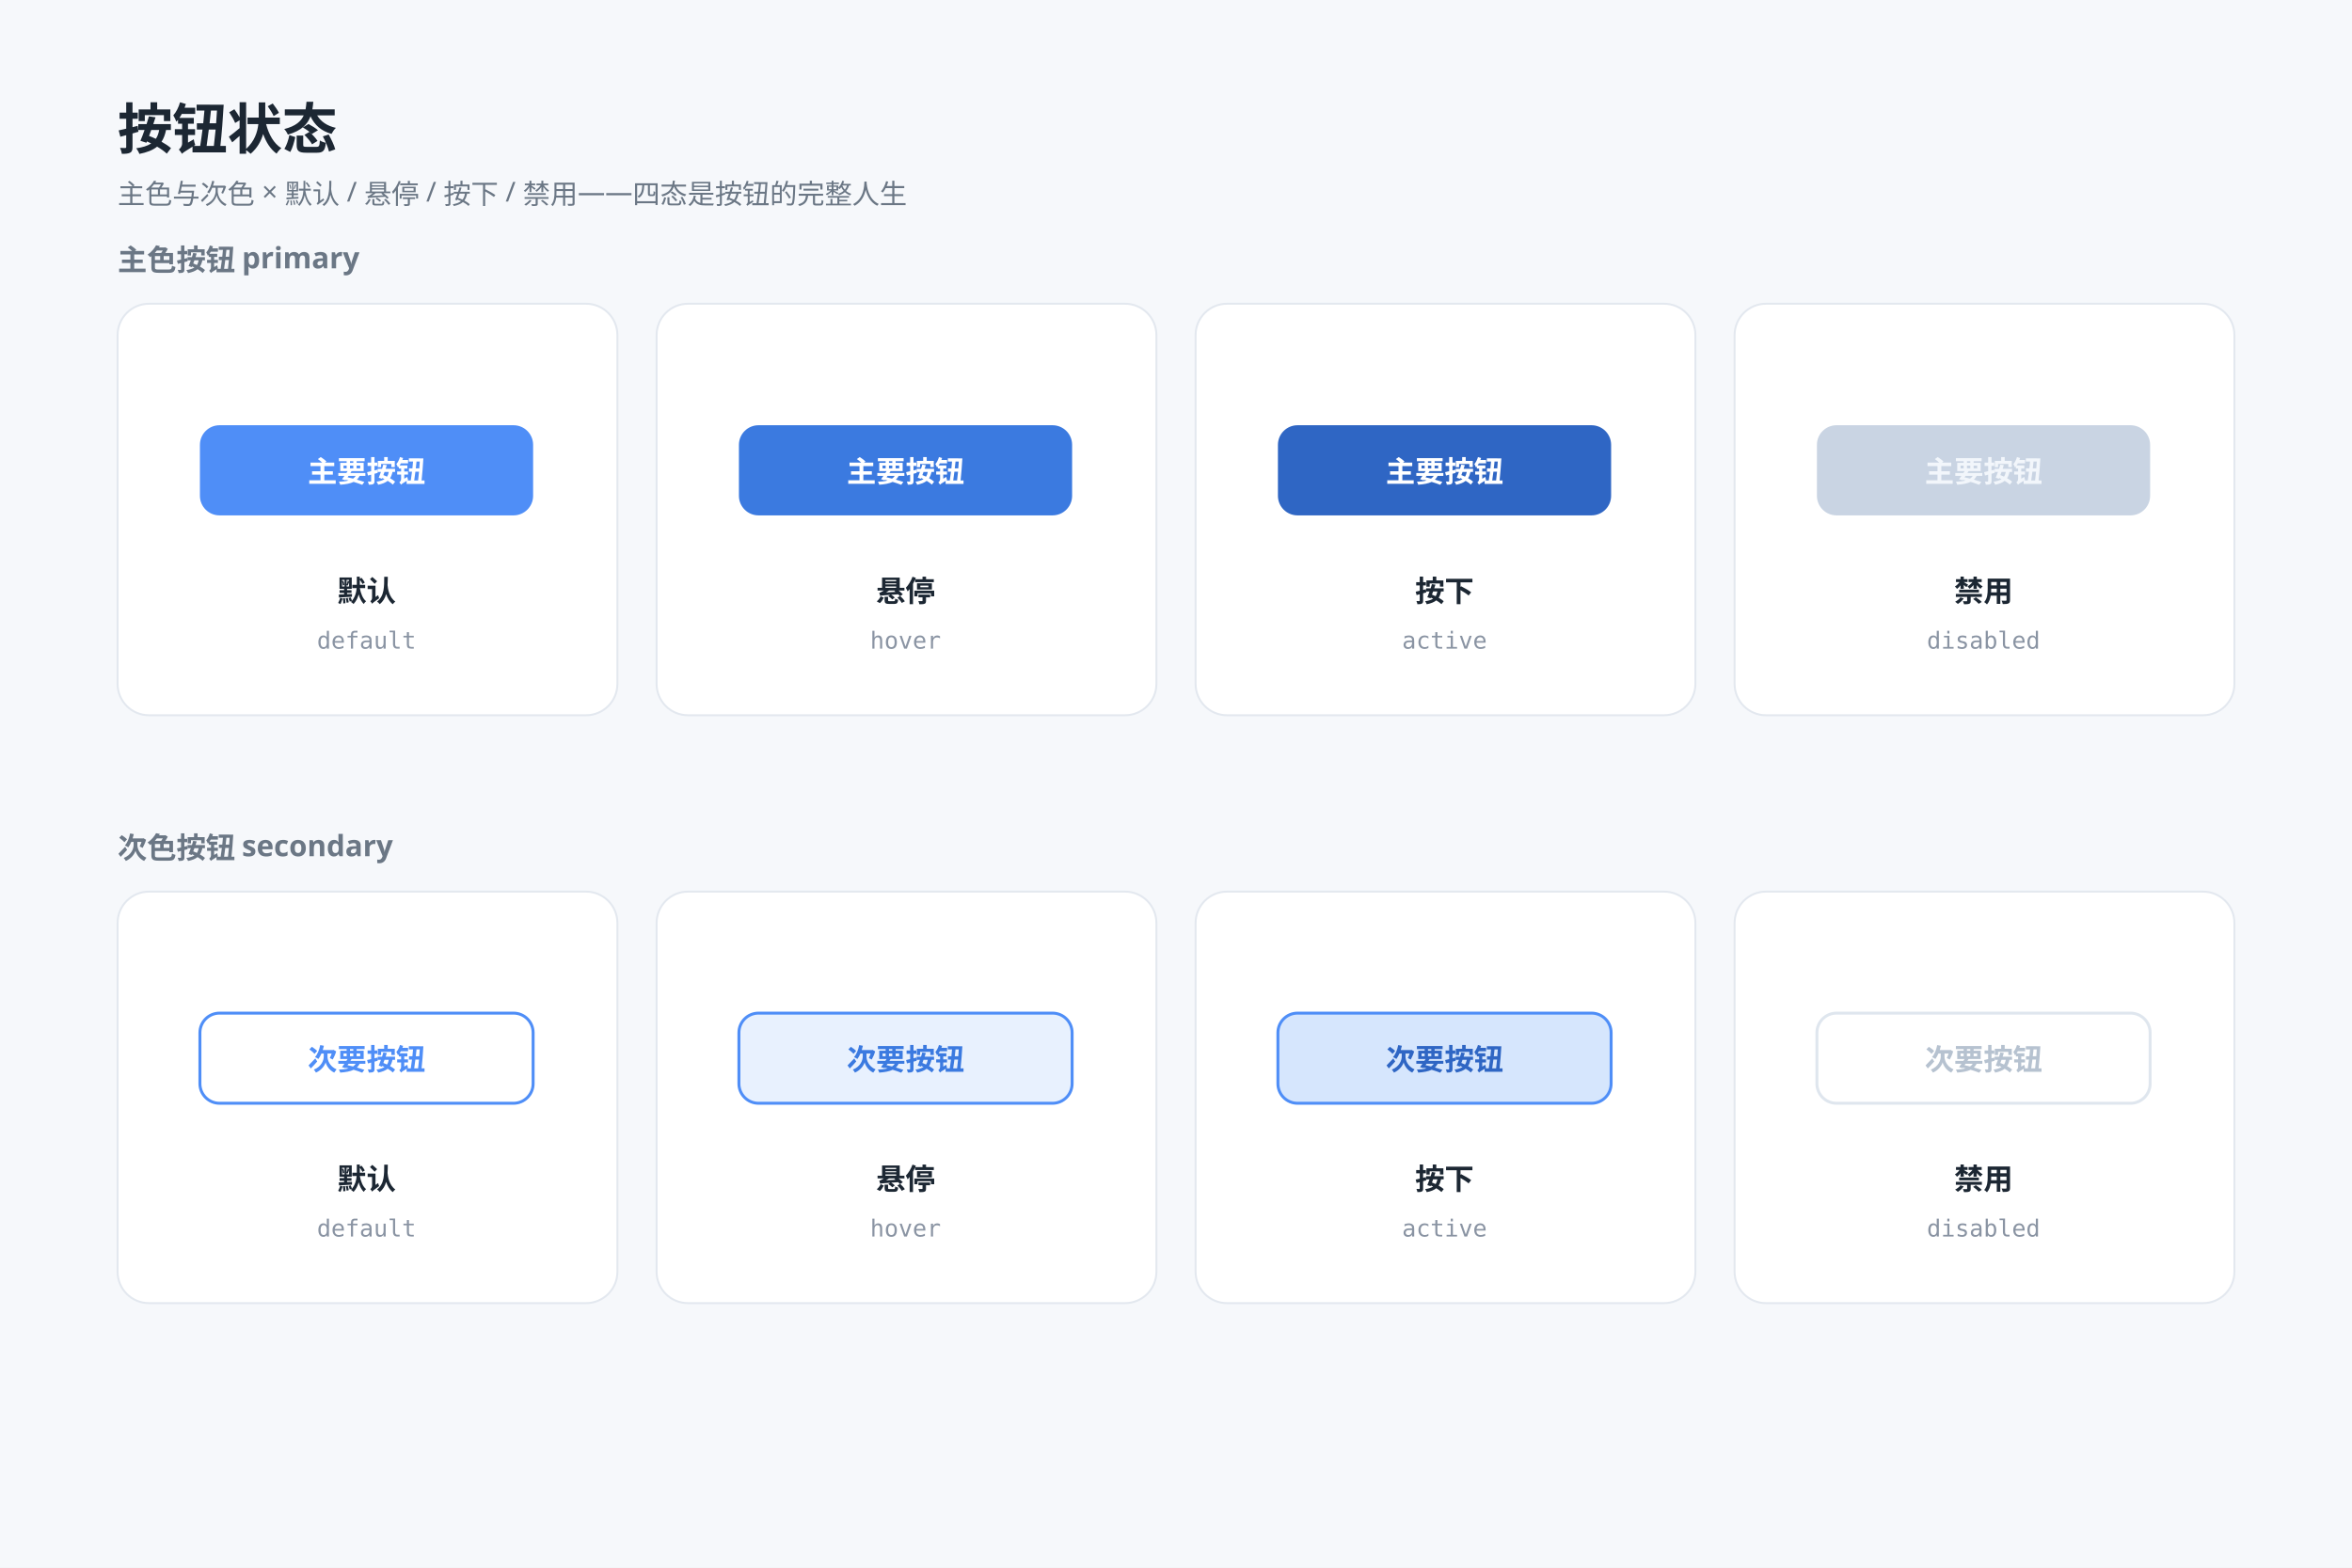
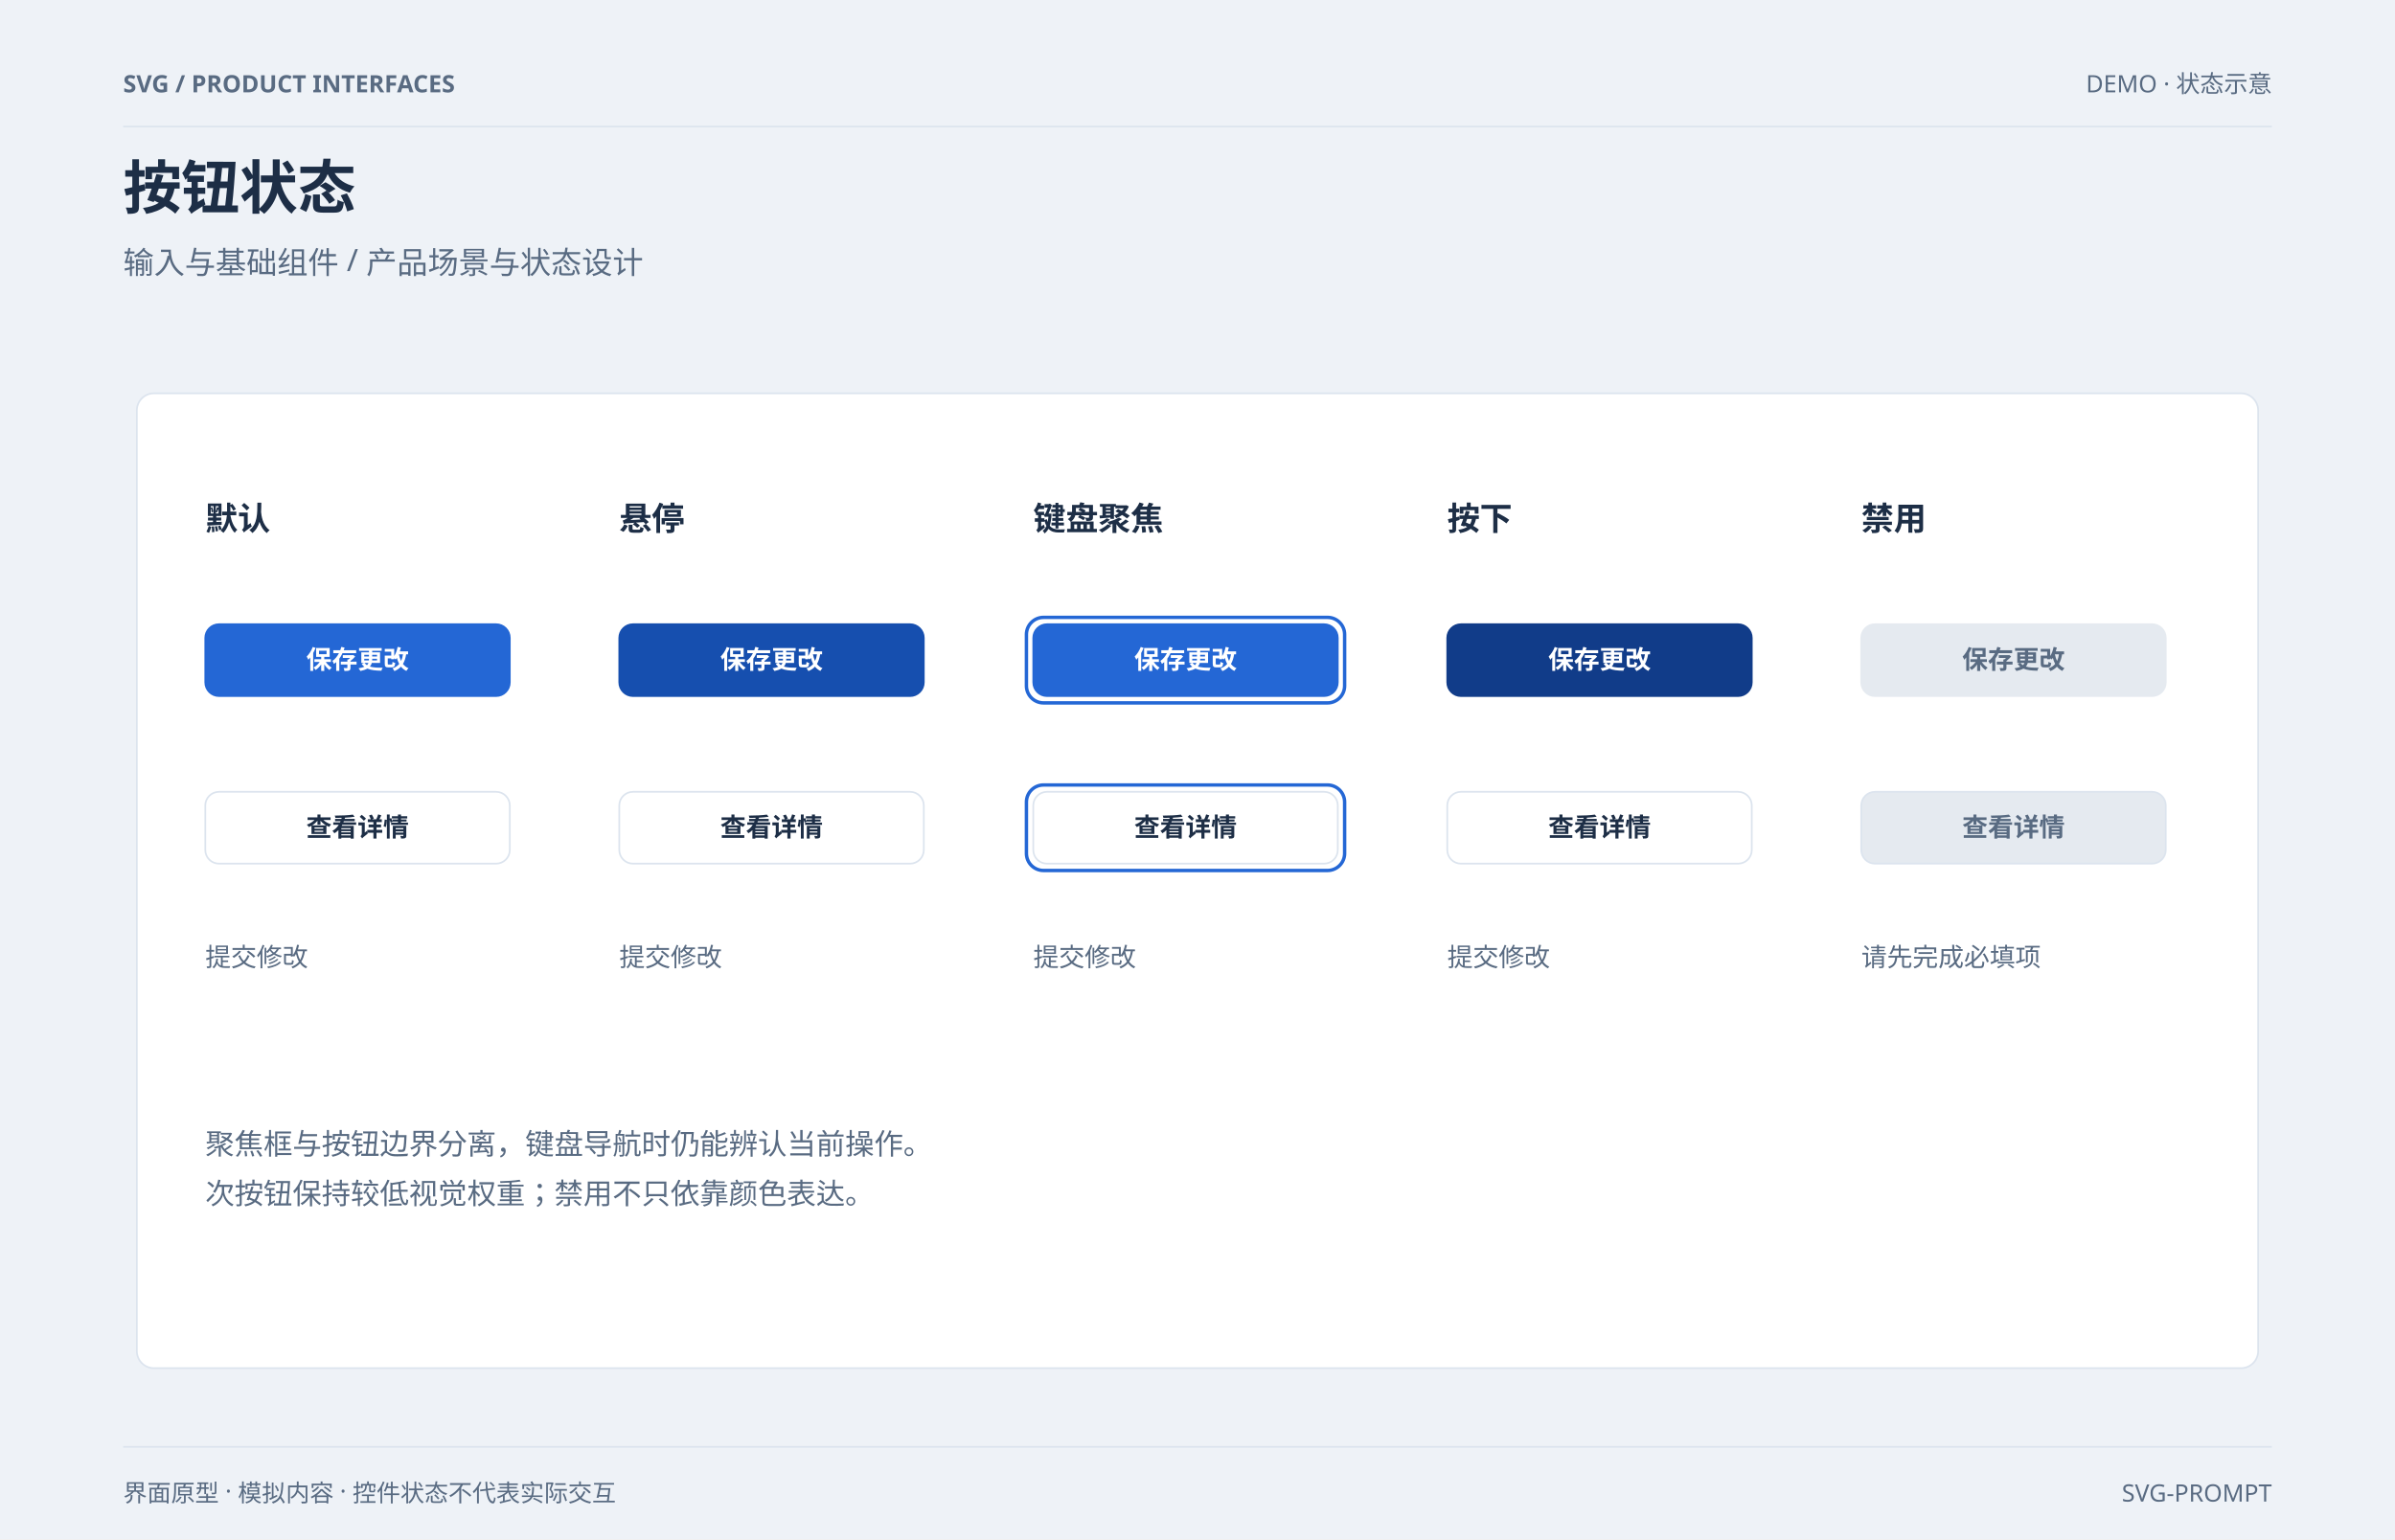
- <svg xmlns="http://www.w3.org/2000/svg" width="1200" height="800" viewBox="0 0 1200 800" font-family="PingFang SC, Hiragino Sans GB, Microsoft YaHei, sans-serif">
-   <rect width="1200" height="800" fill="#f6f8fb" />
-   <text x="60" y="76" font-size="28" font-weight="700" fill="#1c2733">按钮状态</text>
-   <text x="60" y="104" font-size="14" fill="#6b7785">主色与次色 × 默认 / 悬停 / 按下 / 禁用——四态是按钮的完整人生</text>
-   <text x="60" y="138" font-size="15" fill="#6b7785" text-anchor="start" font-weight="600">主色按钮 primary</text>
-   <text x="60" y="438" font-size="15" fill="#6b7785" text-anchor="start" font-weight="600">次色按钮 secondary</text>
-   <g>
-     <rect x="60" y="155" width="255" height="210" rx="16" fill="#ffffff" stroke="#e3e8ef" />
-     <rect x="102" y="217" width="170" height="46" rx="10" fill="#4f8ef7" />
-     <text x="187" y="246" font-size="15" fill="#ffffff" text-anchor="middle" font-weight="600">主要按钮</text>
-     <text x="187" y="307" font-size="15" fill="#1c2733" text-anchor="middle" font-weight="600">默认</text>
-     <text x="187" y="331" font-size="12" fill="#8a94a3" text-anchor="middle" font-family="SFMono-Regular, Menlo, monospace">default</text>
-   </g>
-   <g>
-     <rect x="335" y="155" width="255" height="210" rx="16" fill="#ffffff" stroke="#e3e8ef" />
-     <rect x="377" y="217" width="170" height="46" rx="10" fill="#3b7ae0" />
-     <text x="462" y="246" font-size="15" fill="#ffffff" text-anchor="middle" font-weight="600">主要按钮</text>
-     <text x="462" y="307" font-size="15" fill="#1c2733" text-anchor="middle" font-weight="600">悬停</text>
-     <text x="462" y="331" font-size="12" fill="#8a94a3" text-anchor="middle" font-family="SFMono-Regular, Menlo, monospace">hover</text>
-   </g>
-   <g>
-     <rect x="610" y="155" width="255" height="210" rx="16" fill="#ffffff" stroke="#e3e8ef" />
-     <rect x="652" y="217" width="170" height="46" rx="10" fill="#2f66c4" />
-     <text x="737" y="246" font-size="15" fill="#ffffff" text-anchor="middle" font-weight="600">主要按钮</text>
-     <text x="737" y="307" font-size="15" fill="#1c2733" text-anchor="middle" font-weight="600">按下</text>
-     <text x="737" y="331" font-size="12" fill="#8a94a3" text-anchor="middle" font-family="SFMono-Regular, Menlo, monospace">active</text>
-   </g>
-   <g>
-     <rect x="885" y="155" width="255" height="210" rx="16" fill="#ffffff" stroke="#e3e8ef" />
-     <rect x="927" y="217" width="170" height="46" rx="10" fill="#c9d4e3" />
-     <text x="1012" y="246" font-size="15" fill="#f2f6fb" text-anchor="middle" font-weight="600">主要按钮</text>
-     <text x="1012" y="307" font-size="15" fill="#1c2733" text-anchor="middle" font-weight="600">禁用</text>
-     <text x="1012" y="331" font-size="12" fill="#8a94a3" text-anchor="middle" font-family="SFMono-Regular, Menlo, monospace">disabled</text>
-   </g>
-   <g>
-     <rect x="60" y="455" width="255" height="210" rx="16" fill="#ffffff" stroke="#e3e8ef" />
-     <rect x="102" y="517" width="170" height="46" rx="10" fill="#ffffff" stroke="#4f8ef7" stroke-width="1.5" />
-     <text x="187" y="546" font-size="15" fill="#4f8ef7" text-anchor="middle" font-weight="600">次要按钮</text>
-     <text x="187" y="607" font-size="15" fill="#1c2733" text-anchor="middle" font-weight="600">默认</text>
-     <text x="187" y="631" font-size="12" fill="#8a94a3" text-anchor="middle" font-family="SFMono-Regular, Menlo, monospace">default</text>
-   </g>
-   <g>
-     <rect x="335" y="455" width="255" height="210" rx="16" fill="#ffffff" stroke="#e3e8ef" />
-     <rect x="377" y="517" width="170" height="46" rx="10" fill="#e8f1fe" stroke="#4f8ef7" stroke-width="1.5" />
-     <text x="462" y="546" font-size="15" fill="#3b7ae0" text-anchor="middle" font-weight="600">次要按钮</text>
-     <text x="462" y="607" font-size="15" fill="#1c2733" text-anchor="middle" font-weight="600">悬停</text>
-     <text x="462" y="631" font-size="12" fill="#8a94a3" text-anchor="middle" font-family="SFMono-Regular, Menlo, monospace">hover</text>
-   </g>
-   <g>
-     <rect x="610" y="455" width="255" height="210" rx="16" fill="#ffffff" stroke="#e3e8ef" />
-     <rect x="652" y="517" width="170" height="46" rx="10" fill="#d6e6fd" stroke="#4f8ef7" stroke-width="1.5" />
-     <text x="737" y="546" font-size="15" fill="#2f66c4" text-anchor="middle" font-weight="600">次要按钮</text>
-     <text x="737" y="607" font-size="15" fill="#1c2733" text-anchor="middle" font-weight="600">按下</text>
-     <text x="737" y="631" font-size="12" fill="#8a94a3" text-anchor="middle" font-family="SFMono-Regular, Menlo, monospace">active</text>
-   </g>
-   <g>
-     <rect x="885" y="455" width="255" height="210" rx="16" fill="#ffffff" stroke="#e3e8ef" />
-     <rect x="927" y="517" width="170" height="46" rx="10" fill="#ffffff" stroke="#dfe6ee" stroke-width="1.5" />
-     <text x="1012" y="546" font-size="15" fill="#b6c2d0" text-anchor="middle" font-weight="600">次要按钮</text>
-     <text x="1012" y="607" font-size="15" fill="#1c2733" text-anchor="middle" font-weight="600">禁用</text>
-     <text x="1012" y="631" font-size="12" fill="#8a94a3" text-anchor="middle" font-family="SFMono-Regular, Menlo, monospace">disabled</text>
-   </g>
+ <svg xmlns="http://www.w3.org/2000/svg" width="1400" height="900" viewBox="0 0 1400 900" font-family="PingFang SC, Microsoft YaHei, sans-serif" role="img" aria-labelledby="title desc">
+   <rect x="0.000" y="0.000" width="1400.000" height="900.000" rx="0" fill="#eef2f7" />
+   <text x="72.000" y="54.000" font-size="14" fill="#596b82" text-anchor="start" font-weight="600">SVG / PRODUCT INTERFACES</text>
+   <text x="1328.000" y="54.000" font-size="14" fill="#596b82" text-anchor="end" font-weight="400">DEMO · 状态示意</text>
+   <line x1="72.000" y1="74.000" x2="1328.000" y2="74.000" stroke="#dce4ee" stroke-width="1" />
+   <text x="72.000" y="122.000" font-size="34" fill="#1d2e46" text-anchor="start" font-weight="700">按钮状态</text>
+   <text x="72.000" y="160.000" font-size="18" fill="#596b82" text-anchor="start" font-weight="400">输入与基础组件 / 产品场景与状态设计</text>
+   <line x1="72.000" y1="846.000" x2="1328.000" y2="846.000" stroke="#dce4ee" stroke-width="1" />
+   <text x="72.000" y="878.000" font-size="14" fill="#596b82" text-anchor="start" font-weight="400">界面原型 · 模拟内容 · 控件状态不代表实际交互</text>
+   <text x="1328.000" y="878.000" font-size="14" fill="#596b82" text-anchor="end" font-weight="400">SVG-PROMPT</text>
+   <rect x="80.000" y="230.000" width="1240.000" height="570.000" rx="10" fill="#ffffff" stroke="#dce4ee" />
+   <text x="120.000" y="310.000" font-size="19" fill="#1d2e46" text-anchor="start" font-weight="600">默认</text>
+   <rect x="120.000" y="365.000" width="178.000" height="42.000" rx="8" fill="#2467d5" stroke="#2467d5" data-control="button" data-state="default" />
+   <text x="209.000" y="391.000" font-size="15" fill="#fff" text-anchor="middle" font-weight="600">保存更改</text>
+   <rect x="120.000" y="463.000" width="178.000" height="42.000" rx="8" fill="#ffffff" stroke="#dce4ee" data-control="button" data-state="default" />
+   <text x="209.000" y="489.000" font-size="15" fill="#1d2e46" text-anchor="middle" font-weight="600">查看详情</text>
+   <text x="120.000" y="565.000" font-size="15" fill="#596b82" text-anchor="start" font-weight="400">提交修改</text>
+   <text x="362.000" y="310.000" font-size="19" fill="#1d2e46" text-anchor="start" font-weight="600">悬停</text>
+   <rect x="362.000" y="365.000" width="178.000" height="42.000" rx="8" fill="#164faf" stroke="#164faf" data-control="button" data-state="hover" />
+   <text x="451.000" y="391.000" font-size="15" fill="#fff" text-anchor="middle" font-weight="600">保存更改</text>
+   <rect x="362.000" y="463.000" width="178.000" height="42.000" rx="8" fill="#ffffff" stroke="#dce4ee" data-control="button" data-state="hover" />
+   <text x="451.000" y="489.000" font-size="15" fill="#1d2e46" text-anchor="middle" font-weight="600">查看详情</text>
+   <text x="362.000" y="565.000" font-size="15" fill="#596b82" text-anchor="start" font-weight="400">提交修改</text>
+   <text x="604.000" y="310.000" font-size="19" fill="#1d2e46" text-anchor="start" font-weight="600">键盘聚焦</text>
+   <rect x="600.000" y="361.000" width="186.000" height="50.000" rx="10" fill="none" stroke="#2467d5" stroke-width="2" />
+   <rect x="604.000" y="365.000" width="178.000" height="42.000" rx="8" fill="#2467d5" stroke="#2467d5" data-control="button" data-state="focus" />
+   <text x="693.000" y="391.000" font-size="15" fill="#fff" text-anchor="middle" font-weight="600">保存更改</text>
+   <rect x="600.000" y="459.000" width="186.000" height="50.000" rx="10" fill="none" stroke="#2467d5" stroke-width="2" />
+   <rect x="604.000" y="463.000" width="178.000" height="42.000" rx="8" fill="#ffffff" stroke="#dce4ee" data-control="button" data-state="focus" />
+   <text x="693.000" y="489.000" font-size="15" fill="#1d2e46" text-anchor="middle" font-weight="600">查看详情</text>
+   <text x="604.000" y="565.000" font-size="15" fill="#596b82" text-anchor="start" font-weight="400">提交修改</text>
+   <text x="846.000" y="310.000" font-size="19" fill="#1d2e46" text-anchor="start" font-weight="600">按下</text>
+   <rect x="846.000" y="365.000" width="178.000" height="42.000" rx="8" fill="#113c89" stroke="#113c89" data-control="button" data-state="pressed" />
+   <text x="935.000" y="391.000" font-size="15" fill="#fff" text-anchor="middle" font-weight="600">保存更改</text>
+   <rect x="846.000" y="463.000" width="178.000" height="42.000" rx="8" fill="#ffffff" stroke="#dce4ee" data-control="button" data-state="pressed" />
+   <text x="935.000" y="489.000" font-size="15" fill="#1d2e46" text-anchor="middle" font-weight="600">查看详情</text>
+   <text x="846.000" y="565.000" font-size="15" fill="#596b82" text-anchor="start" font-weight="400">提交修改</text>
+   <text x="1088.000" y="310.000" font-size="19" fill="#1d2e46" text-anchor="start" font-weight="600">禁用</text>
+   <rect x="1088.000" y="365.000" width="178.000" height="42.000" rx="8" fill="#e5eaf0" stroke="#e5eaf0" data-control="button" data-state="disabled" />
+   <text x="1177.000" y="391.000" font-size="15" fill="#596b82" text-anchor="middle" font-weight="600">保存更改</text>
+   <rect x="1088.000" y="463.000" width="178.000" height="42.000" rx="8" fill="#e5eaf0" stroke="#dce4ee" data-control="button" data-state="disabled" />
+   <text x="1177.000" y="489.000" font-size="15" fill="#596b82" text-anchor="middle" font-weight="600">查看详情</text>
+   <text x="1088.000" y="565.000" font-size="15" fill="#596b82" text-anchor="start" font-weight="400">请先完成必填项</text>
+   <text x="120.000" y="675.000" font-size="17" fill="#596b82" text-anchor="start" font-weight="400">聚焦框与按钮边界分离，键盘导航时仍能辨认当前操作。</text>
+   <text x="120.000" y="704.000" font-size="17" fill="#596b82" text-anchor="start" font-weight="400">次按钮保持较低视觉权重；禁用不只依靠颜色表达。</text>
</svg>
